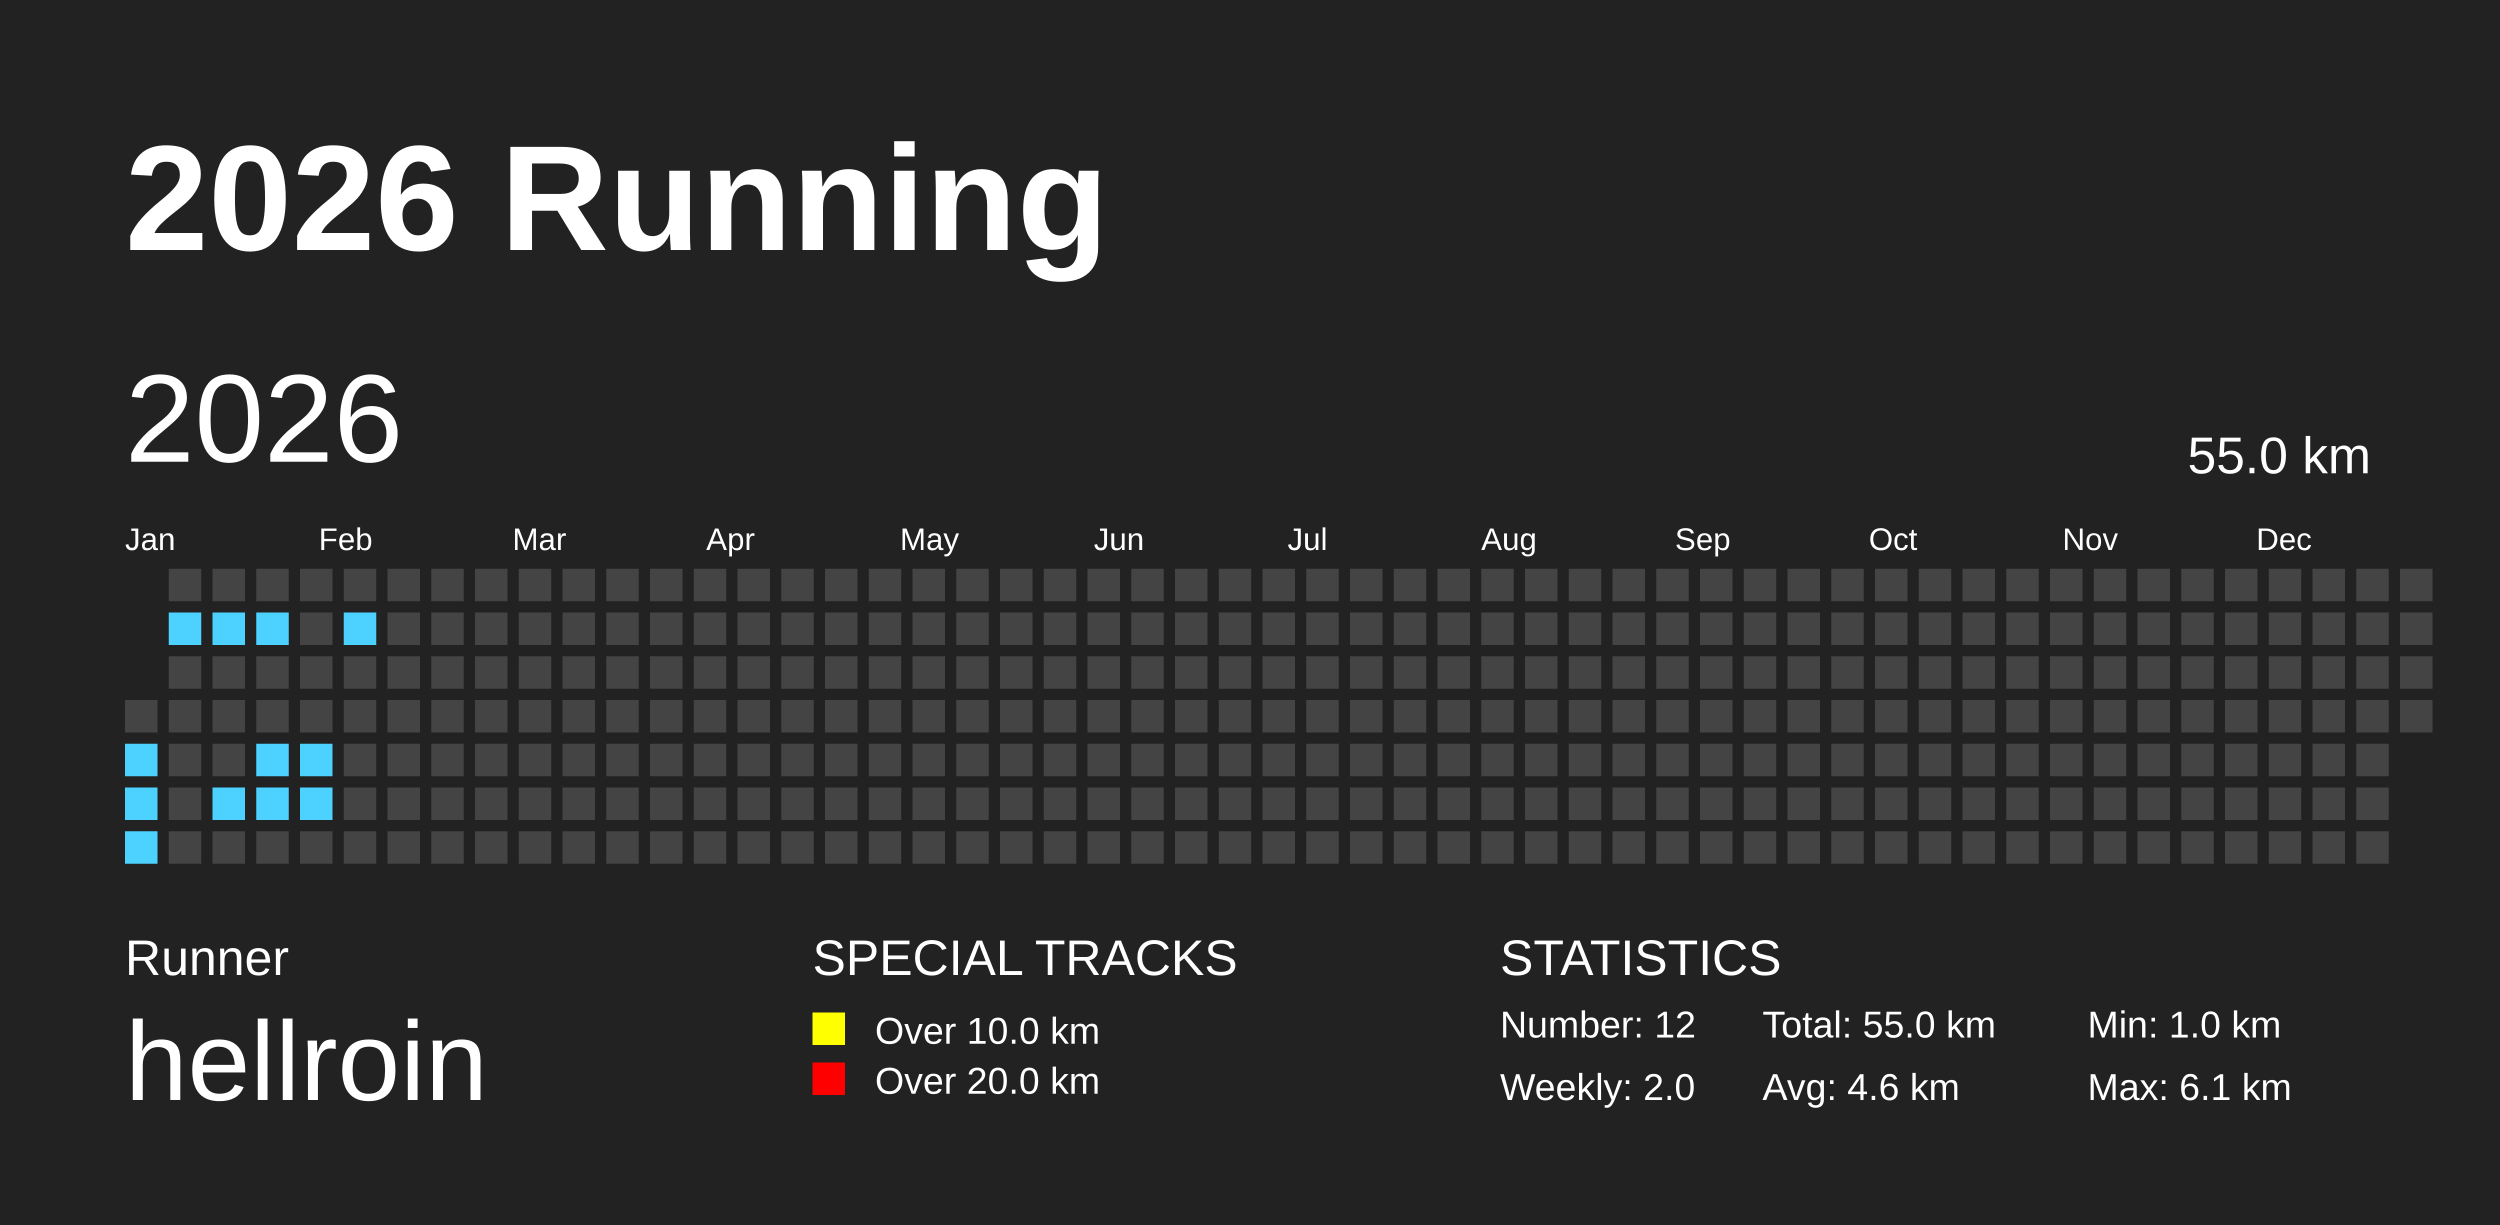
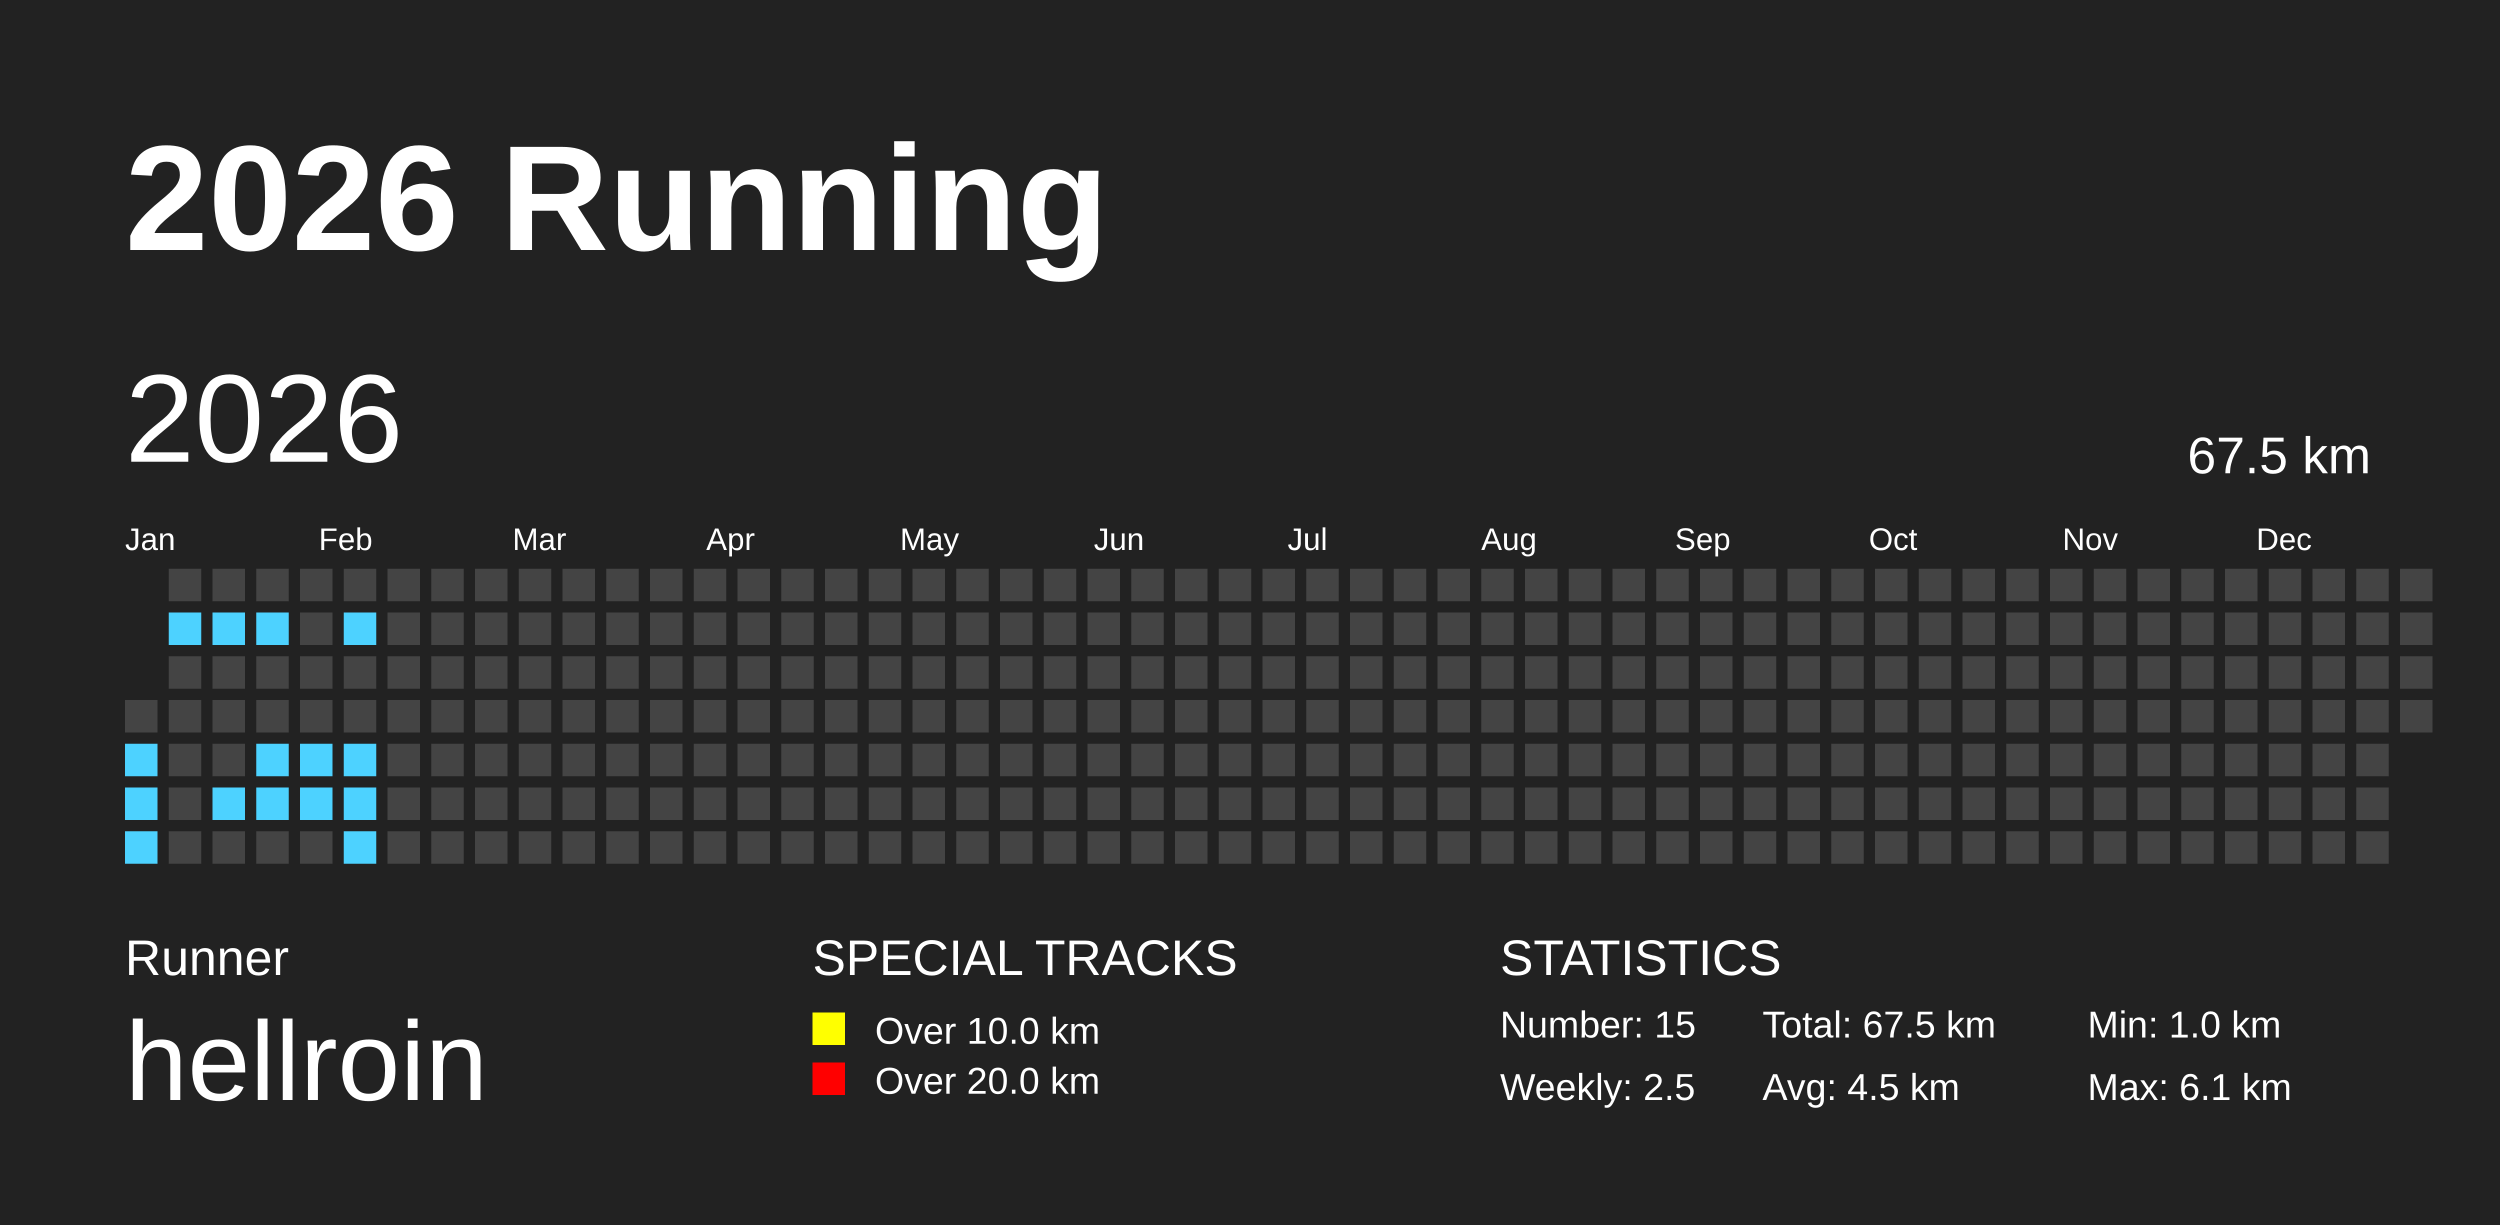
<svg xmlns="http://www.w3.org/2000/svg" baseProfile="full" height="98mm" version="1.1" viewBox="0,0,200,98" width="200mm">
  <defs />
  <rect fill="#222222" height="98" width="200" x="0" y="0" />
  <text fill="#FFFFFF" style="font-size:12px; font-family:Arial; font-weight:bold;" x="10" y="20">2026 Running</text>
  <text fill="#FFFFFF" style="font-size:4px; font-family:Arial" x="10" y="78">Runner</text>
  <text fill="#FFFFFF" style="font-size:9px; font-family:Arial" x="10" y="88">hellroin</text>
  <text fill="#FFFFFF" style="font-size:4px; font-family:Arial" x="65" y="78">SPECIAL TRACKS</text>
  <rect fill="yellow" height="2.6" width="2.6" x="65" y="81" />
  <text fill="#FFFFFF" style="font-size:3px; font-family:Arial" x="70" y="83.5">Over 10.0 km</text>
  <rect fill="red" height="2.6" width="2.6" x="65" y="85" />
  <text fill="#FFFFFF" style="font-size:3px; font-family:Arial" x="70" y="87.5">Over 20.0 km</text>
  <text fill="#FFFFFF" style="font-size:4px; font-family:Arial" x="120" y="78">STATISTICS</text>
-   <text fill="#FFFFFF" style="font-size:3px; font-family:Arial" x="120" y="83">Number: 12</text>
-   <text fill="#FFFFFF" style="font-size:3px; font-family:Arial" x="120" y="88">Weekly: 2.0</text>
-   <text fill="#FFFFFF" style="font-size:3px; font-family:Arial" x="141" y="83">Total: 55.0 km</text>
-   <text fill="#FFFFFF" style="font-size:3px; font-family:Arial" x="141" y="88">Avg: 4.6 km</text>
+   <text fill="#FFFFFF" style="font-size:3px; font-family:Arial" x="120" y="83">Number: 15</text>
+   <text fill="#FFFFFF" style="font-size:3px; font-family:Arial" x="120" y="88">Weekly: 2.5</text>
+   <text fill="#FFFFFF" style="font-size:3px; font-family:Arial" x="141" y="83">Total: 67.5 km</text>
+   <text fill="#FFFFFF" style="font-size:3px; font-family:Arial" x="141" y="88">Avg: 4.5 km</text>
  <text fill="#FFFFFF" style="font-size:3px; font-family:Arial" x="167" y="83">Min: 1.0 km</text>
  <text fill="#FFFFFF" style="font-size:3px; font-family:Arial" x="167" y="88">Max: 6.1 km</text>
  <text dominant-baseline="hanging" fill="#FFFFFF" style="font-size:10.0px; font-family:Arial;" x="10" y="30">2026</text>
-   <text dominant-baseline="hanging" fill="#FFFFFF" style="font-size:4.125px; font-family:Arial;" x="175" y="35">55.0 km</text>
+   <text dominant-baseline="hanging" fill="#FFFFFF" style="font-size:4.125px; font-family:Arial;" x="175" y="35">67.5 km</text>
  <text fill="#FFFFFF" style="font-size:2.5px; font-family:Arial" x="10.0" y="44">Jan</text>
  <text fill="#FFFFFF" style="font-size:2.5px; font-family:Arial" x="25.5" y="44">Feb</text>
  <text fill="#FFFFFF" style="font-size:2.5px; font-family:Arial" x="41.0" y="44">Mar</text>
  <text fill="#FFFFFF" style="font-size:2.5px; font-family:Arial" x="56.5" y="44">Apr</text>
  <text fill="#FFFFFF" style="font-size:2.5px; font-family:Arial" x="72.0" y="44">May</text>
  <text fill="#FFFFFF" style="font-size:2.5px; font-family:Arial" x="87.5" y="44">Jun</text>
  <text fill="#FFFFFF" style="font-size:2.5px; font-family:Arial" x="103.0" y="44">Jul</text>
  <text fill="#FFFFFF" style="font-size:2.5px; font-family:Arial" x="118.5" y="44">Aug</text>
  <text fill="#FFFFFF" style="font-size:2.5px; font-family:Arial" x="134.0" y="44">Sep</text>
  <text fill="#FFFFFF" style="font-size:2.5px; font-family:Arial" x="149.5" y="44">Oct</text>
  <text fill="#FFFFFF" style="font-size:2.5px; font-family:Arial" x="165.0" y="44">Nov</text>
  <text fill="#FFFFFF" style="font-size:2.5px; font-family:Arial" x="180.5" y="44">Dec</text>
  <rect fill="#444444" height="2.6" width="2.6" x="10.0" y="56.0" />
  <rect fill="#4DD2FF" height="2.6" width="2.6" x="10.0" y="59.5" />
  <rect fill="#4DD2FF" height="2.6" width="2.6" x="10.0" y="63.0" />
  <rect fill="#4DD2FF" height="2.6" width="2.6" x="10.0" y="66.5" />
  <rect fill="#444444" height="2.6" width="2.6" x="13.5" y="45.5" />
  <rect fill="#4DD2FF" height="2.6" width="2.6" x="13.5" y="49.0" />
  <rect fill="#444444" height="2.6" width="2.6" x="13.5" y="52.5" />
  <rect fill="#444444" height="2.6" width="2.6" x="13.5" y="56.0" />
  <rect fill="#444444" height="2.6" width="2.6" x="13.5" y="59.5" />
  <rect fill="#444444" height="2.6" width="2.6" x="13.5" y="63.0" />
  <rect fill="#444444" height="2.6" width="2.6" x="13.5" y="66.5" />
  <rect fill="#444444" height="2.6" width="2.6" x="17.0" y="45.5" />
  <rect fill="#4DD2FF" height="2.6" width="2.6" x="17.0" y="49.0" />
  <rect fill="#444444" height="2.6" width="2.6" x="17.0" y="52.5" />
  <rect fill="#444444" height="2.6" width="2.6" x="17.0" y="56.0" />
  <rect fill="#444444" height="2.6" width="2.6" x="17.0" y="59.5" />
  <rect fill="#4DD2FF" height="2.6" width="2.6" x="17.0" y="63.0" />
  <rect fill="#444444" height="2.6" width="2.6" x="17.0" y="66.5" />
  <rect fill="#444444" height="2.6" width="2.6" x="20.5" y="45.5" />
  <rect fill="#4DD2FF" height="2.6" width="2.6" x="20.5" y="49.0" />
  <rect fill="#444444" height="2.6" width="2.6" x="20.5" y="52.5" />
  <rect fill="#444444" height="2.6" width="2.6" x="20.5" y="56.0" />
  <rect fill="#4DD2FF" height="2.6" width="2.6" x="20.5" y="59.5" />
  <rect fill="#4DD2FF" height="2.6" width="2.6" x="20.5" y="63.0" />
  <rect fill="#444444" height="2.6" width="2.6" x="20.5" y="66.5" />
  <rect fill="#444444" height="2.6" width="2.6" x="24.0" y="45.5" />
  <rect fill="#444444" height="2.6" width="2.6" x="24.0" y="49.0" />
  <rect fill="#444444" height="2.6" width="2.6" x="24.0" y="52.5" />
  <rect fill="#444444" height="2.6" width="2.6" x="24.0" y="56.0" />
  <rect fill="#4DD2FF" height="2.6" width="2.6" x="24.0" y="59.5" />
  <rect fill="#4DD2FF" height="2.6" width="2.6" x="24.0" y="63.0" />
  <rect fill="#444444" height="2.6" width="2.6" x="24.0" y="66.5" />
  <rect fill="#444444" height="2.6" width="2.6" x="27.5" y="45.5" />
  <rect fill="#4DD2FF" height="2.6" width="2.6" x="27.5" y="49.0" />
  <rect fill="#444444" height="2.6" width="2.6" x="27.5" y="52.5" />
  <rect fill="#444444" height="2.6" width="2.6" x="27.5" y="56.0" />
-   <rect fill="#444444" height="2.6" width="2.6" x="27.5" y="59.5" />
-   <rect fill="#444444" height="2.6" width="2.6" x="27.5" y="63.0" />
-   <rect fill="#444444" height="2.6" width="2.6" x="27.5" y="66.5" />
+   <rect fill="#4DD2FF" height="2.6" width="2.6" x="27.5" y="59.5" />
+   <rect fill="#4DD2FF" height="2.6" width="2.6" x="27.5" y="63.0" />
+   <rect fill="#4DD2FF" height="2.6" width="2.6" x="27.5" y="66.5" />
  <rect fill="#444444" height="2.6" width="2.6" x="31.0" y="45.5" />
  <rect fill="#444444" height="2.6" width="2.6" x="31.0" y="49.0" />
  <rect fill="#444444" height="2.6" width="2.6" x="31.0" y="52.5" />
  <rect fill="#444444" height="2.6" width="2.6" x="31.0" y="56.0" />
  <rect fill="#444444" height="2.6" width="2.6" x="31.0" y="59.5" />
  <rect fill="#444444" height="2.6" width="2.6" x="31.0" y="63.0" />
  <rect fill="#444444" height="2.6" width="2.6" x="31.0" y="66.5" />
  <rect fill="#444444" height="2.6" width="2.6" x="34.5" y="45.5" />
  <rect fill="#444444" height="2.6" width="2.6" x="34.5" y="49.0" />
  <rect fill="#444444" height="2.6" width="2.6" x="34.5" y="52.5" />
  <rect fill="#444444" height="2.6" width="2.6" x="34.5" y="56.0" />
  <rect fill="#444444" height="2.6" width="2.6" x="34.5" y="59.5" />
  <rect fill="#444444" height="2.6" width="2.6" x="34.5" y="63.0" />
  <rect fill="#444444" height="2.6" width="2.6" x="34.5" y="66.5" />
  <rect fill="#444444" height="2.6" width="2.6" x="38.0" y="45.5" />
  <rect fill="#444444" height="2.6" width="2.6" x="38.0" y="49.0" />
  <rect fill="#444444" height="2.6" width="2.6" x="38.0" y="52.5" />
  <rect fill="#444444" height="2.6" width="2.6" x="38.0" y="56.0" />
  <rect fill="#444444" height="2.6" width="2.6" x="38.0" y="59.5" />
  <rect fill="#444444" height="2.6" width="2.6" x="38.0" y="63.0" />
  <rect fill="#444444" height="2.6" width="2.6" x="38.0" y="66.5" />
  <rect fill="#444444" height="2.6" width="2.6" x="41.5" y="45.5" />
  <rect fill="#444444" height="2.6" width="2.6" x="41.5" y="49.0" />
  <rect fill="#444444" height="2.6" width="2.6" x="41.5" y="52.5" />
  <rect fill="#444444" height="2.6" width="2.6" x="41.5" y="56.0" />
  <rect fill="#444444" height="2.6" width="2.6" x="41.5" y="59.5" />
  <rect fill="#444444" height="2.6" width="2.6" x="41.5" y="63.0" />
  <rect fill="#444444" height="2.6" width="2.6" x="41.5" y="66.5" />
  <rect fill="#444444" height="2.6" width="2.6" x="45.0" y="45.5" />
  <rect fill="#444444" height="2.6" width="2.6" x="45.0" y="49.0" />
  <rect fill="#444444" height="2.6" width="2.6" x="45.0" y="52.5" />
  <rect fill="#444444" height="2.6" width="2.6" x="45.0" y="56.0" />
  <rect fill="#444444" height="2.6" width="2.6" x="45.0" y="59.5" />
  <rect fill="#444444" height="2.6" width="2.6" x="45.0" y="63.0" />
  <rect fill="#444444" height="2.6" width="2.6" x="45.0" y="66.5" />
  <rect fill="#444444" height="2.6" width="2.6" x="48.5" y="45.5" />
  <rect fill="#444444" height="2.6" width="2.6" x="48.5" y="49.0" />
  <rect fill="#444444" height="2.6" width="2.6" x="48.5" y="52.5" />
  <rect fill="#444444" height="2.6" width="2.6" x="48.5" y="56.0" />
  <rect fill="#444444" height="2.6" width="2.6" x="48.5" y="59.5" />
  <rect fill="#444444" height="2.6" width="2.6" x="48.5" y="63.0" />
  <rect fill="#444444" height="2.6" width="2.6" x="48.5" y="66.5" />
  <rect fill="#444444" height="2.6" width="2.6" x="52.0" y="45.5" />
  <rect fill="#444444" height="2.6" width="2.6" x="52.0" y="49.0" />
  <rect fill="#444444" height="2.6" width="2.6" x="52.0" y="52.5" />
  <rect fill="#444444" height="2.6" width="2.6" x="52.0" y="56.0" />
  <rect fill="#444444" height="2.6" width="2.6" x="52.0" y="59.5" />
  <rect fill="#444444" height="2.6" width="2.6" x="52.0" y="63.0" />
  <rect fill="#444444" height="2.6" width="2.6" x="52.0" y="66.5" />
  <rect fill="#444444" height="2.6" width="2.6" x="55.5" y="45.5" />
  <rect fill="#444444" height="2.6" width="2.6" x="55.5" y="49.0" />
  <rect fill="#444444" height="2.6" width="2.6" x="55.5" y="52.5" />
  <rect fill="#444444" height="2.6" width="2.6" x="55.5" y="56.0" />
  <rect fill="#444444" height="2.6" width="2.6" x="55.5" y="59.5" />
  <rect fill="#444444" height="2.6" width="2.6" x="55.5" y="63.0" />
  <rect fill="#444444" height="2.6" width="2.6" x="55.5" y="66.5" />
  <rect fill="#444444" height="2.6" width="2.6" x="59.0" y="45.5" />
  <rect fill="#444444" height="2.6" width="2.6" x="59.0" y="49.0" />
  <rect fill="#444444" height="2.6" width="2.6" x="59.0" y="52.5" />
  <rect fill="#444444" height="2.6" width="2.6" x="59.0" y="56.0" />
  <rect fill="#444444" height="2.6" width="2.6" x="59.0" y="59.5" />
  <rect fill="#444444" height="2.6" width="2.6" x="59.0" y="63.0" />
  <rect fill="#444444" height="2.6" width="2.6" x="59.0" y="66.5" />
  <rect fill="#444444" height="2.6" width="2.6" x="62.5" y="45.5" />
  <rect fill="#444444" height="2.6" width="2.6" x="62.5" y="49.0" />
  <rect fill="#444444" height="2.6" width="2.6" x="62.5" y="52.5" />
  <rect fill="#444444" height="2.6" width="2.6" x="62.5" y="56.0" />
  <rect fill="#444444" height="2.6" width="2.6" x="62.5" y="59.5" />
  <rect fill="#444444" height="2.6" width="2.6" x="62.5" y="63.0" />
  <rect fill="#444444" height="2.6" width="2.6" x="62.5" y="66.5" />
  <rect fill="#444444" height="2.6" width="2.6" x="66.0" y="45.5" />
  <rect fill="#444444" height="2.6" width="2.6" x="66.0" y="49.0" />
  <rect fill="#444444" height="2.6" width="2.6" x="66.0" y="52.5" />
  <rect fill="#444444" height="2.6" width="2.6" x="66.0" y="56.0" />
  <rect fill="#444444" height="2.6" width="2.6" x="66.0" y="59.5" />
  <rect fill="#444444" height="2.6" width="2.6" x="66.0" y="63.0" />
  <rect fill="#444444" height="2.6" width="2.6" x="66.0" y="66.5" />
  <rect fill="#444444" height="2.6" width="2.6" x="69.5" y="45.5" />
  <rect fill="#444444" height="2.6" width="2.6" x="69.5" y="49.0" />
  <rect fill="#444444" height="2.6" width="2.6" x="69.5" y="52.5" />
  <rect fill="#444444" height="2.6" width="2.6" x="69.5" y="56.0" />
  <rect fill="#444444" height="2.6" width="2.6" x="69.5" y="59.5" />
  <rect fill="#444444" height="2.6" width="2.6" x="69.5" y="63.0" />
  <rect fill="#444444" height="2.6" width="2.6" x="69.5" y="66.5" />
  <rect fill="#444444" height="2.6" width="2.6" x="73.0" y="45.5" />
  <rect fill="#444444" height="2.6" width="2.6" x="73.0" y="49.0" />
  <rect fill="#444444" height="2.6" width="2.6" x="73.0" y="52.5" />
  <rect fill="#444444" height="2.6" width="2.6" x="73.0" y="56.0" />
  <rect fill="#444444" height="2.6" width="2.6" x="73.0" y="59.5" />
  <rect fill="#444444" height="2.6" width="2.6" x="73.0" y="63.0" />
  <rect fill="#444444" height="2.6" width="2.6" x="73.0" y="66.5" />
  <rect fill="#444444" height="2.6" width="2.6" x="76.5" y="45.5" />
  <rect fill="#444444" height="2.6" width="2.6" x="76.5" y="49.0" />
  <rect fill="#444444" height="2.6" width="2.6" x="76.5" y="52.5" />
  <rect fill="#444444" height="2.6" width="2.6" x="76.5" y="56.0" />
  <rect fill="#444444" height="2.6" width="2.6" x="76.5" y="59.5" />
  <rect fill="#444444" height="2.6" width="2.6" x="76.5" y="63.0" />
  <rect fill="#444444" height="2.6" width="2.6" x="76.5" y="66.5" />
  <rect fill="#444444" height="2.6" width="2.6" x="80.0" y="45.5" />
  <rect fill="#444444" height="2.6" width="2.6" x="80.0" y="49.0" />
  <rect fill="#444444" height="2.6" width="2.6" x="80.0" y="52.5" />
  <rect fill="#444444" height="2.6" width="2.6" x="80.0" y="56.0" />
  <rect fill="#444444" height="2.6" width="2.6" x="80.0" y="59.5" />
  <rect fill="#444444" height="2.6" width="2.6" x="80.0" y="63.0" />
  <rect fill="#444444" height="2.6" width="2.6" x="80.0" y="66.5" />
  <rect fill="#444444" height="2.6" width="2.6" x="83.5" y="45.5" />
  <rect fill="#444444" height="2.6" width="2.6" x="83.5" y="49.0" />
  <rect fill="#444444" height="2.6" width="2.6" x="83.5" y="52.5" />
  <rect fill="#444444" height="2.6" width="2.6" x="83.5" y="56.0" />
  <rect fill="#444444" height="2.6" width="2.6" x="83.5" y="59.5" />
  <rect fill="#444444" height="2.6" width="2.6" x="83.5" y="63.0" />
  <rect fill="#444444" height="2.6" width="2.6" x="83.5" y="66.5" />
  <rect fill="#444444" height="2.6" width="2.6" x="87.0" y="45.5" />
  <rect fill="#444444" height="2.6" width="2.6" x="87.0" y="49.0" />
  <rect fill="#444444" height="2.6" width="2.6" x="87.0" y="52.5" />
  <rect fill="#444444" height="2.6" width="2.6" x="87.0" y="56.0" />
  <rect fill="#444444" height="2.6" width="2.6" x="87.0" y="59.5" />
  <rect fill="#444444" height="2.6" width="2.6" x="87.0" y="63.0" />
  <rect fill="#444444" height="2.6" width="2.6" x="87.0" y="66.5" />
  <rect fill="#444444" height="2.6" width="2.6" x="90.5" y="45.5" />
  <rect fill="#444444" height="2.6" width="2.6" x="90.5" y="49.0" />
  <rect fill="#444444" height="2.6" width="2.6" x="90.5" y="52.5" />
  <rect fill="#444444" height="2.6" width="2.6" x="90.5" y="56.0" />
  <rect fill="#444444" height="2.6" width="2.6" x="90.5" y="59.5" />
  <rect fill="#444444" height="2.6" width="2.6" x="90.5" y="63.0" />
  <rect fill="#444444" height="2.6" width="2.6" x="90.5" y="66.5" />
  <rect fill="#444444" height="2.6" width="2.6" x="94.0" y="45.5" />
  <rect fill="#444444" height="2.6" width="2.6" x="94.0" y="49.0" />
  <rect fill="#444444" height="2.6" width="2.6" x="94.0" y="52.5" />
  <rect fill="#444444" height="2.6" width="2.6" x="94.0" y="56.0" />
  <rect fill="#444444" height="2.6" width="2.6" x="94.0" y="59.5" />
  <rect fill="#444444" height="2.6" width="2.6" x="94.0" y="63.0" />
  <rect fill="#444444" height="2.6" width="2.6" x="94.0" y="66.5" />
  <rect fill="#444444" height="2.6" width="2.6" x="97.5" y="45.5" />
  <rect fill="#444444" height="2.6" width="2.6" x="97.5" y="49.0" />
  <rect fill="#444444" height="2.6" width="2.6" x="97.5" y="52.5" />
  <rect fill="#444444" height="2.6" width="2.6" x="97.5" y="56.0" />
  <rect fill="#444444" height="2.6" width="2.6" x="97.5" y="59.5" />
  <rect fill="#444444" height="2.6" width="2.6" x="97.5" y="63.0" />
  <rect fill="#444444" height="2.6" width="2.6" x="97.5" y="66.5" />
  <rect fill="#444444" height="2.6" width="2.6" x="101.0" y="45.5" />
  <rect fill="#444444" height="2.6" width="2.6" x="101.0" y="49.0" />
  <rect fill="#444444" height="2.6" width="2.6" x="101.0" y="52.5" />
  <rect fill="#444444" height="2.6" width="2.6" x="101.0" y="56.0" />
  <rect fill="#444444" height="2.6" width="2.6" x="101.0" y="59.5" />
  <rect fill="#444444" height="2.6" width="2.6" x="101.0" y="63.0" />
  <rect fill="#444444" height="2.6" width="2.6" x="101.0" y="66.5" />
  <rect fill="#444444" height="2.6" width="2.6" x="104.5" y="45.5" />
  <rect fill="#444444" height="2.6" width="2.6" x="104.5" y="49.0" />
  <rect fill="#444444" height="2.6" width="2.6" x="104.5" y="52.5" />
  <rect fill="#444444" height="2.6" width="2.6" x="104.5" y="56.0" />
  <rect fill="#444444" height="2.6" width="2.6" x="104.5" y="59.5" />
  <rect fill="#444444" height="2.6" width="2.6" x="104.5" y="63.0" />
  <rect fill="#444444" height="2.6" width="2.6" x="104.5" y="66.5" />
  <rect fill="#444444" height="2.6" width="2.6" x="108.0" y="45.5" />
  <rect fill="#444444" height="2.6" width="2.6" x="108.0" y="49.0" />
  <rect fill="#444444" height="2.6" width="2.6" x="108.0" y="52.5" />
  <rect fill="#444444" height="2.6" width="2.6" x="108.0" y="56.0" />
  <rect fill="#444444" height="2.6" width="2.6" x="108.0" y="59.5" />
  <rect fill="#444444" height="2.6" width="2.6" x="108.0" y="63.0" />
  <rect fill="#444444" height="2.6" width="2.6" x="108.0" y="66.5" />
  <rect fill="#444444" height="2.6" width="2.6" x="111.5" y="45.5" />
  <rect fill="#444444" height="2.6" width="2.6" x="111.5" y="49.0" />
  <rect fill="#444444" height="2.6" width="2.6" x="111.5" y="52.5" />
  <rect fill="#444444" height="2.6" width="2.6" x="111.5" y="56.0" />
  <rect fill="#444444" height="2.6" width="2.6" x="111.5" y="59.5" />
  <rect fill="#444444" height="2.6" width="2.6" x="111.5" y="63.0" />
  <rect fill="#444444" height="2.6" width="2.6" x="111.5" y="66.5" />
  <rect fill="#444444" height="2.6" width="2.6" x="115.0" y="45.5" />
  <rect fill="#444444" height="2.6" width="2.6" x="115.0" y="49.0" />
  <rect fill="#444444" height="2.6" width="2.6" x="115.0" y="52.5" />
  <rect fill="#444444" height="2.6" width="2.6" x="115.0" y="56.0" />
  <rect fill="#444444" height="2.6" width="2.6" x="115.0" y="59.5" />
  <rect fill="#444444" height="2.6" width="2.6" x="115.0" y="63.0" />
  <rect fill="#444444" height="2.6" width="2.6" x="115.0" y="66.5" />
  <rect fill="#444444" height="2.6" width="2.6" x="118.5" y="45.5" />
  <rect fill="#444444" height="2.6" width="2.6" x="118.5" y="49.0" />
  <rect fill="#444444" height="2.6" width="2.6" x="118.5" y="52.5" />
  <rect fill="#444444" height="2.6" width="2.6" x="118.5" y="56.0" />
  <rect fill="#444444" height="2.6" width="2.6" x="118.5" y="59.5" />
  <rect fill="#444444" height="2.6" width="2.6" x="118.5" y="63.0" />
  <rect fill="#444444" height="2.6" width="2.6" x="118.5" y="66.5" />
  <rect fill="#444444" height="2.6" width="2.6" x="122.0" y="45.5" />
  <rect fill="#444444" height="2.6" width="2.6" x="122.0" y="49.0" />
  <rect fill="#444444" height="2.6" width="2.6" x="122.0" y="52.5" />
  <rect fill="#444444" height="2.6" width="2.6" x="122.0" y="56.0" />
  <rect fill="#444444" height="2.6" width="2.6" x="122.0" y="59.5" />
  <rect fill="#444444" height="2.6" width="2.6" x="122.0" y="63.0" />
  <rect fill="#444444" height="2.6" width="2.6" x="122.0" y="66.5" />
  <rect fill="#444444" height="2.6" width="2.6" x="125.5" y="45.5" />
  <rect fill="#444444" height="2.6" width="2.6" x="125.5" y="49.0" />
  <rect fill="#444444" height="2.6" width="2.6" x="125.5" y="52.5" />
  <rect fill="#444444" height="2.6" width="2.6" x="125.5" y="56.0" />
  <rect fill="#444444" height="2.6" width="2.6" x="125.5" y="59.5" />
  <rect fill="#444444" height="2.6" width="2.6" x="125.5" y="63.0" />
  <rect fill="#444444" height="2.6" width="2.6" x="125.5" y="66.5" />
  <rect fill="#444444" height="2.6" width="2.6" x="129.0" y="45.5" />
  <rect fill="#444444" height="2.6" width="2.6" x="129.0" y="49.0" />
  <rect fill="#444444" height="2.6" width="2.6" x="129.0" y="52.5" />
  <rect fill="#444444" height="2.6" width="2.6" x="129.0" y="56.0" />
  <rect fill="#444444" height="2.6" width="2.6" x="129.0" y="59.5" />
  <rect fill="#444444" height="2.6" width="2.6" x="129.0" y="63.0" />
  <rect fill="#444444" height="2.6" width="2.6" x="129.0" y="66.5" />
  <rect fill="#444444" height="2.6" width="2.6" x="132.5" y="45.5" />
  <rect fill="#444444" height="2.6" width="2.6" x="132.5" y="49.0" />
  <rect fill="#444444" height="2.6" width="2.6" x="132.5" y="52.5" />
  <rect fill="#444444" height="2.6" width="2.6" x="132.5" y="56.0" />
  <rect fill="#444444" height="2.6" width="2.6" x="132.5" y="59.5" />
  <rect fill="#444444" height="2.6" width="2.6" x="132.5" y="63.0" />
  <rect fill="#444444" height="2.6" width="2.6" x="132.5" y="66.5" />
  <rect fill="#444444" height="2.6" width="2.6" x="136.0" y="45.5" />
  <rect fill="#444444" height="2.6" width="2.6" x="136.0" y="49.0" />
  <rect fill="#444444" height="2.6" width="2.6" x="136.0" y="52.5" />
  <rect fill="#444444" height="2.6" width="2.6" x="136.0" y="56.0" />
  <rect fill="#444444" height="2.6" width="2.6" x="136.0" y="59.5" />
  <rect fill="#444444" height="2.6" width="2.6" x="136.0" y="63.0" />
  <rect fill="#444444" height="2.6" width="2.6" x="136.0" y="66.5" />
  <rect fill="#444444" height="2.6" width="2.6" x="139.5" y="45.5" />
  <rect fill="#444444" height="2.6" width="2.6" x="139.5" y="49.0" />
  <rect fill="#444444" height="2.6" width="2.6" x="139.5" y="52.5" />
  <rect fill="#444444" height="2.6" width="2.6" x="139.5" y="56.0" />
  <rect fill="#444444" height="2.6" width="2.6" x="139.5" y="59.5" />
  <rect fill="#444444" height="2.6" width="2.6" x="139.5" y="63.0" />
  <rect fill="#444444" height="2.6" width="2.6" x="139.5" y="66.5" />
  <rect fill="#444444" height="2.6" width="2.6" x="143.0" y="45.5" />
  <rect fill="#444444" height="2.6" width="2.6" x="143.0" y="49.0" />
  <rect fill="#444444" height="2.6" width="2.6" x="143.0" y="52.5" />
  <rect fill="#444444" height="2.6" width="2.6" x="143.0" y="56.0" />
  <rect fill="#444444" height="2.6" width="2.6" x="143.0" y="59.5" />
  <rect fill="#444444" height="2.6" width="2.6" x="143.0" y="63.0" />
  <rect fill="#444444" height="2.6" width="2.6" x="143.0" y="66.5" />
  <rect fill="#444444" height="2.6" width="2.6" x="146.5" y="45.5" />
  <rect fill="#444444" height="2.6" width="2.6" x="146.5" y="49.0" />
  <rect fill="#444444" height="2.6" width="2.6" x="146.5" y="52.5" />
  <rect fill="#444444" height="2.6" width="2.6" x="146.5" y="56.0" />
  <rect fill="#444444" height="2.6" width="2.6" x="146.5" y="59.5" />
  <rect fill="#444444" height="2.6" width="2.6" x="146.5" y="63.0" />
  <rect fill="#444444" height="2.6" width="2.6" x="146.5" y="66.5" />
  <rect fill="#444444" height="2.6" width="2.6" x="150.0" y="45.5" />
  <rect fill="#444444" height="2.6" width="2.6" x="150.0" y="49.0" />
  <rect fill="#444444" height="2.6" width="2.6" x="150.0" y="52.5" />
  <rect fill="#444444" height="2.6" width="2.6" x="150.0" y="56.0" />
  <rect fill="#444444" height="2.6" width="2.6" x="150.0" y="59.5" />
  <rect fill="#444444" height="2.6" width="2.6" x="150.0" y="63.0" />
  <rect fill="#444444" height="2.6" width="2.6" x="150.0" y="66.5" />
  <rect fill="#444444" height="2.6" width="2.6" x="153.5" y="45.5" />
  <rect fill="#444444" height="2.6" width="2.6" x="153.5" y="49.0" />
  <rect fill="#444444" height="2.6" width="2.6" x="153.5" y="52.5" />
  <rect fill="#444444" height="2.6" width="2.6" x="153.5" y="56.0" />
  <rect fill="#444444" height="2.6" width="2.6" x="153.5" y="59.5" />
  <rect fill="#444444" height="2.6" width="2.6" x="153.5" y="63.0" />
  <rect fill="#444444" height="2.6" width="2.6" x="153.5" y="66.5" />
  <rect fill="#444444" height="2.6" width="2.6" x="157.0" y="45.5" />
  <rect fill="#444444" height="2.6" width="2.6" x="157.0" y="49.0" />
  <rect fill="#444444" height="2.6" width="2.6" x="157.0" y="52.5" />
  <rect fill="#444444" height="2.6" width="2.6" x="157.0" y="56.0" />
  <rect fill="#444444" height="2.6" width="2.6" x="157.0" y="59.5" />
  <rect fill="#444444" height="2.6" width="2.6" x="157.0" y="63.0" />
  <rect fill="#444444" height="2.6" width="2.6" x="157.0" y="66.5" />
  <rect fill="#444444" height="2.6" width="2.6" x="160.5" y="45.5" />
  <rect fill="#444444" height="2.6" width="2.6" x="160.5" y="49.0" />
  <rect fill="#444444" height="2.6" width="2.6" x="160.5" y="52.5" />
  <rect fill="#444444" height="2.6" width="2.6" x="160.5" y="56.0" />
  <rect fill="#444444" height="2.6" width="2.6" x="160.5" y="59.5" />
  <rect fill="#444444" height="2.6" width="2.6" x="160.5" y="63.0" />
  <rect fill="#444444" height="2.6" width="2.6" x="160.5" y="66.5" />
  <rect fill="#444444" height="2.6" width="2.6" x="164.0" y="45.5" />
  <rect fill="#444444" height="2.6" width="2.6" x="164.0" y="49.0" />
  <rect fill="#444444" height="2.6" width="2.6" x="164.0" y="52.5" />
  <rect fill="#444444" height="2.6" width="2.6" x="164.0" y="56.0" />
  <rect fill="#444444" height="2.6" width="2.6" x="164.0" y="59.5" />
  <rect fill="#444444" height="2.6" width="2.6" x="164.0" y="63.0" />
  <rect fill="#444444" height="2.6" width="2.6" x="164.0" y="66.5" />
  <rect fill="#444444" height="2.6" width="2.6" x="167.5" y="45.5" />
  <rect fill="#444444" height="2.6" width="2.6" x="167.5" y="49.0" />
  <rect fill="#444444" height="2.6" width="2.6" x="167.5" y="52.5" />
  <rect fill="#444444" height="2.6" width="2.6" x="167.5" y="56.0" />
  <rect fill="#444444" height="2.6" width="2.6" x="167.5" y="59.5" />
  <rect fill="#444444" height="2.6" width="2.6" x="167.5" y="63.0" />
  <rect fill="#444444" height="2.6" width="2.6" x="167.5" y="66.5" />
  <rect fill="#444444" height="2.6" width="2.6" x="171.0" y="45.5" />
  <rect fill="#444444" height="2.6" width="2.6" x="171.0" y="49.0" />
  <rect fill="#444444" height="2.6" width="2.6" x="171.0" y="52.5" />
  <rect fill="#444444" height="2.6" width="2.6" x="171.0" y="56.0" />
  <rect fill="#444444" height="2.6" width="2.6" x="171.0" y="59.5" />
  <rect fill="#444444" height="2.6" width="2.6" x="171.0" y="63.0" />
  <rect fill="#444444" height="2.6" width="2.6" x="171.0" y="66.5" />
  <rect fill="#444444" height="2.6" width="2.6" x="174.5" y="45.5" />
  <rect fill="#444444" height="2.6" width="2.6" x="174.5" y="49.0" />
  <rect fill="#444444" height="2.6" width="2.6" x="174.5" y="52.5" />
  <rect fill="#444444" height="2.6" width="2.6" x="174.5" y="56.0" />
  <rect fill="#444444" height="2.6" width="2.6" x="174.5" y="59.5" />
  <rect fill="#444444" height="2.6" width="2.6" x="174.5" y="63.0" />
  <rect fill="#444444" height="2.6" width="2.6" x="174.5" y="66.5" />
  <rect fill="#444444" height="2.6" width="2.6" x="178.0" y="45.5" />
  <rect fill="#444444" height="2.6" width="2.6" x="178.0" y="49.0" />
  <rect fill="#444444" height="2.6" width="2.6" x="178.0" y="52.5" />
  <rect fill="#444444" height="2.6" width="2.6" x="178.0" y="56.0" />
  <rect fill="#444444" height="2.6" width="2.6" x="178.0" y="59.5" />
  <rect fill="#444444" height="2.6" width="2.6" x="178.0" y="63.0" />
  <rect fill="#444444" height="2.6" width="2.6" x="178.0" y="66.5" />
  <rect fill="#444444" height="2.6" width="2.6" x="181.5" y="45.5" />
  <rect fill="#444444" height="2.6" width="2.6" x="181.5" y="49.0" />
  <rect fill="#444444" height="2.6" width="2.6" x="181.5" y="52.5" />
  <rect fill="#444444" height="2.6" width="2.6" x="181.5" y="56.0" />
  <rect fill="#444444" height="2.6" width="2.6" x="181.5" y="59.5" />
  <rect fill="#444444" height="2.6" width="2.6" x="181.5" y="63.0" />
  <rect fill="#444444" height="2.6" width="2.6" x="181.5" y="66.5" />
  <rect fill="#444444" height="2.6" width="2.6" x="185.0" y="45.5" />
  <rect fill="#444444" height="2.6" width="2.6" x="185.0" y="49.0" />
  <rect fill="#444444" height="2.6" width="2.6" x="185.0" y="52.5" />
  <rect fill="#444444" height="2.6" width="2.6" x="185.0" y="56.0" />
  <rect fill="#444444" height="2.6" width="2.6" x="185.0" y="59.5" />
  <rect fill="#444444" height="2.6" width="2.6" x="185.0" y="63.0" />
  <rect fill="#444444" height="2.6" width="2.6" x="185.0" y="66.5" />
  <rect fill="#444444" height="2.6" width="2.6" x="188.5" y="45.5" />
  <rect fill="#444444" height="2.6" width="2.6" x="188.5" y="49.0" />
  <rect fill="#444444" height="2.6" width="2.6" x="188.5" y="52.5" />
  <rect fill="#444444" height="2.6" width="2.6" x="188.5" y="56.0" />
  <rect fill="#444444" height="2.6" width="2.6" x="188.5" y="59.5" />
  <rect fill="#444444" height="2.6" width="2.6" x="188.5" y="63.0" />
  <rect fill="#444444" height="2.6" width="2.6" x="188.5" y="66.5" />
  <rect fill="#444444" height="2.6" width="2.6" x="192.0" y="45.5" />
  <rect fill="#444444" height="2.6" width="2.6" x="192.0" y="49.0" />
  <rect fill="#444444" height="2.6" width="2.6" x="192.0" y="52.5" />
  <rect fill="#444444" height="2.6" width="2.6" x="192.0" y="56.0" />
</svg>
